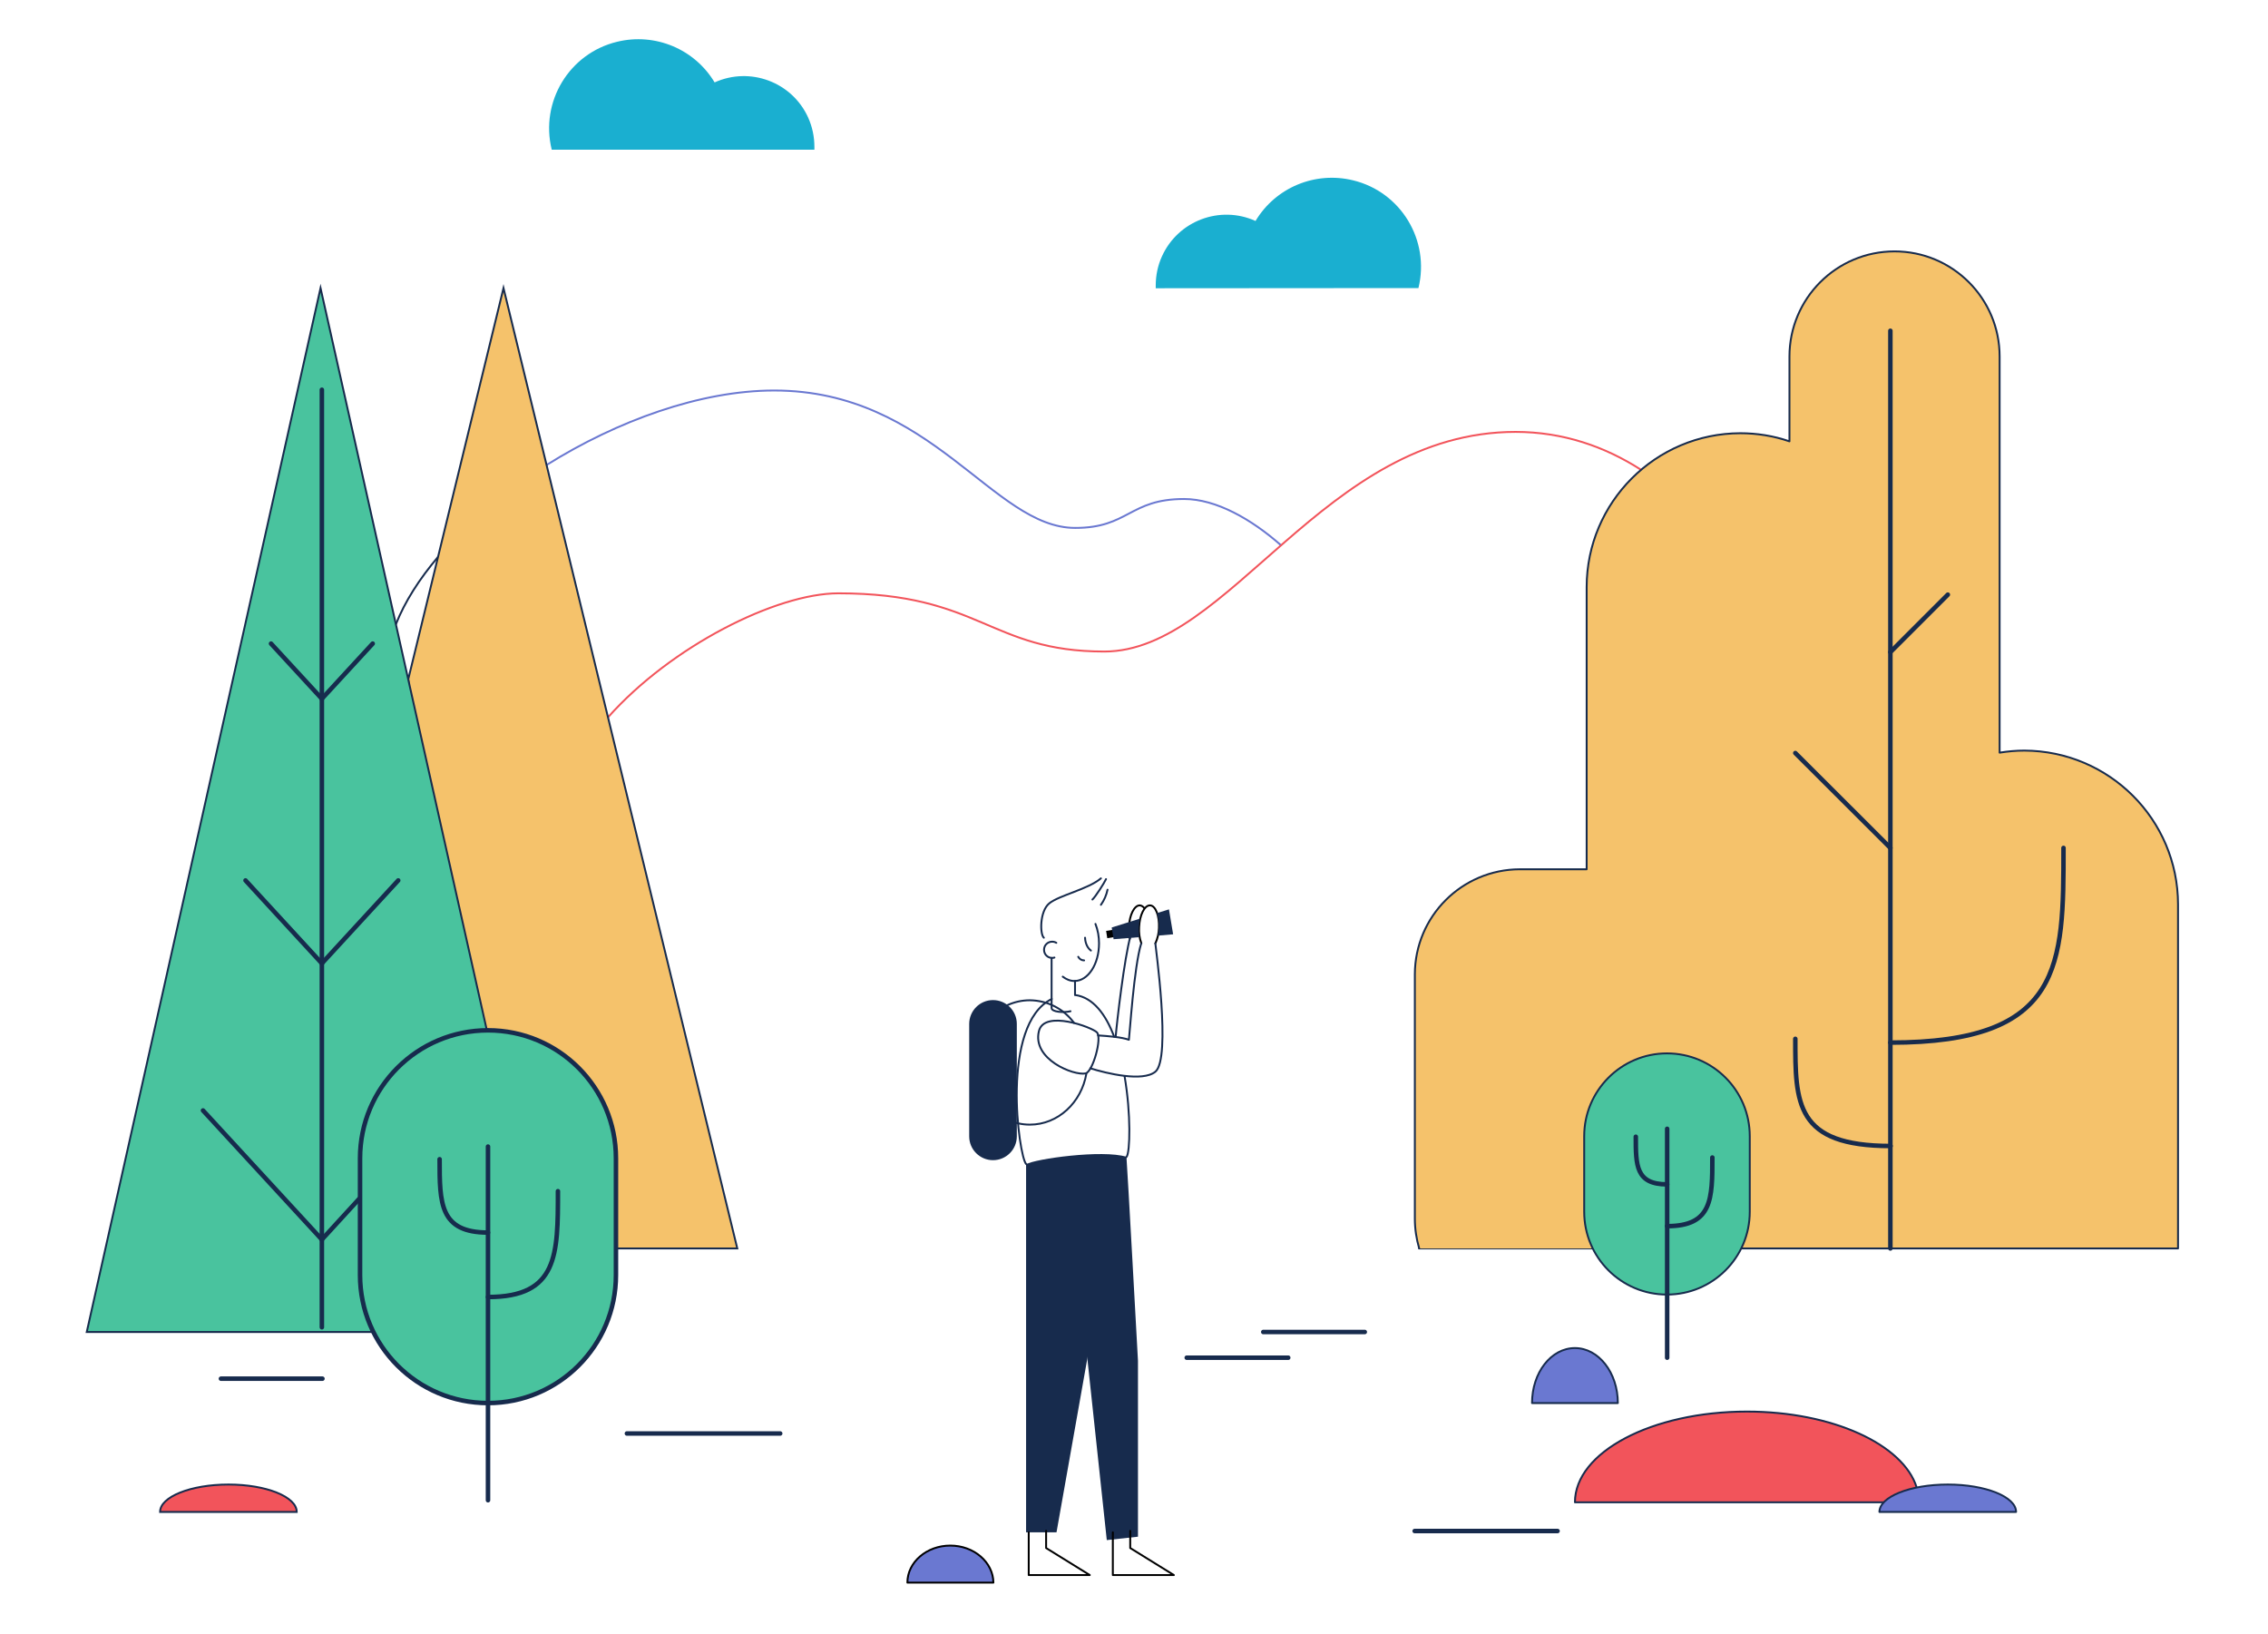
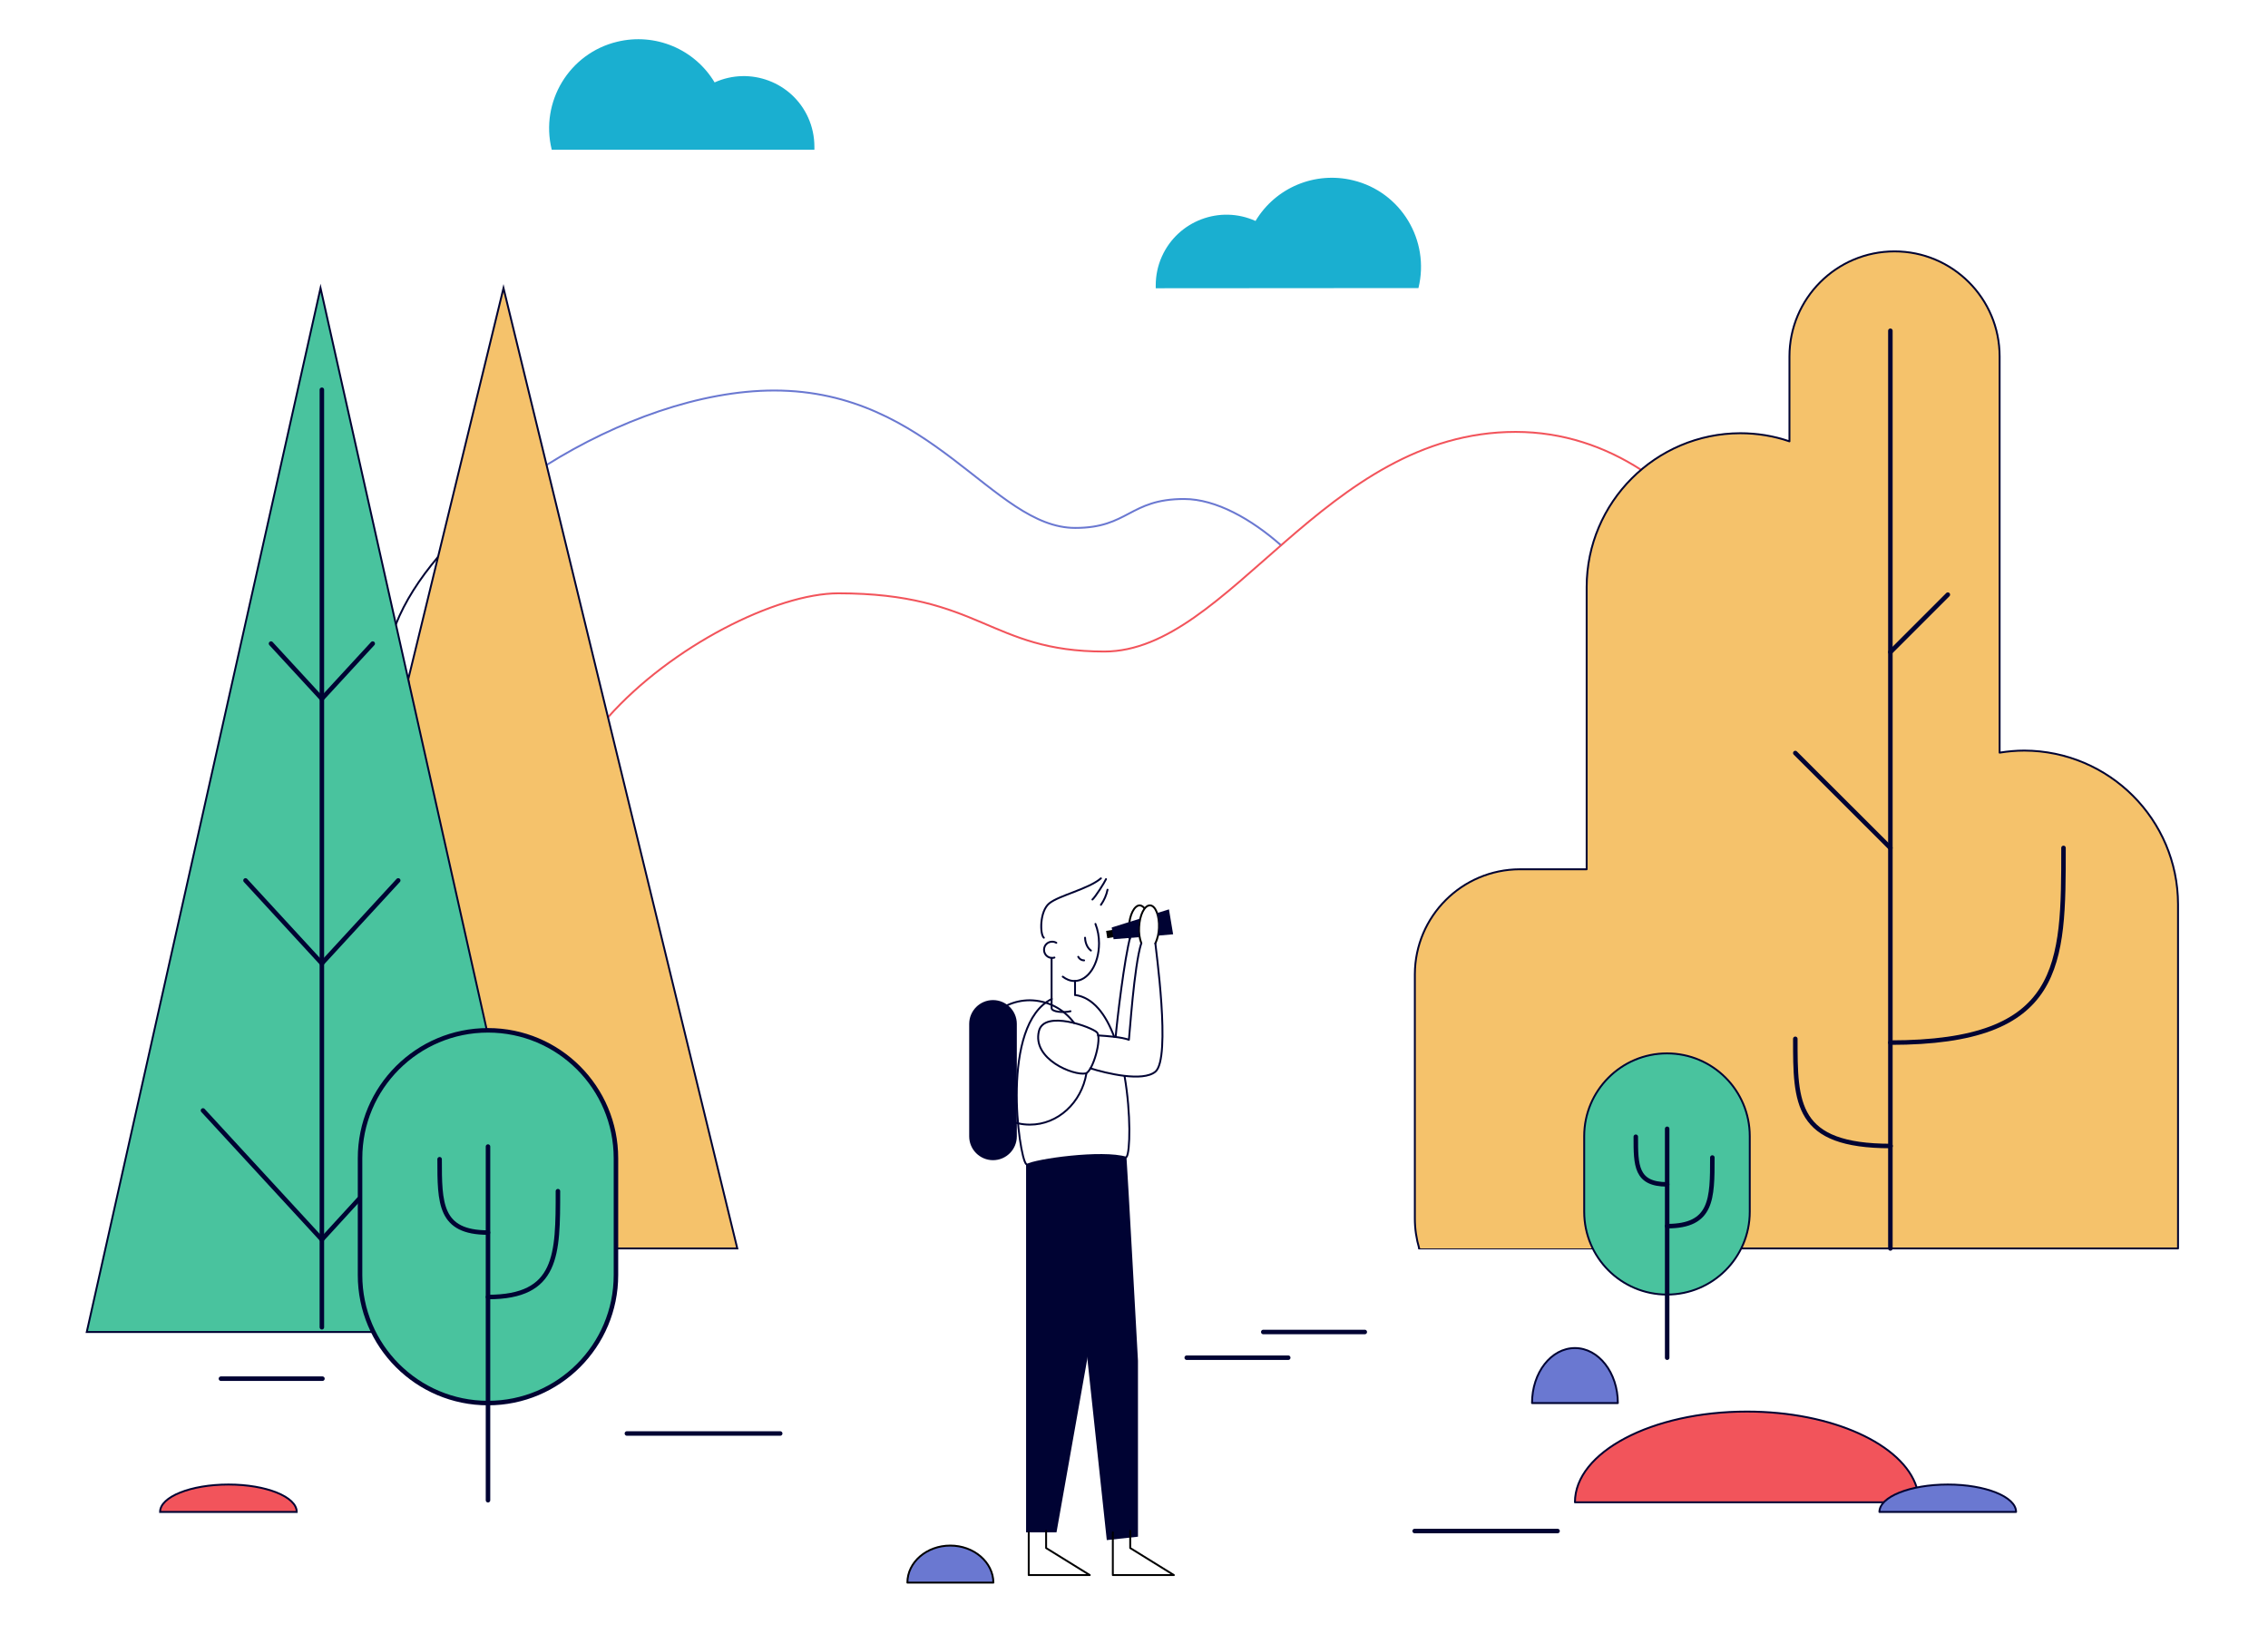
<svg xmlns="http://www.w3.org/2000/svg" version="1.1" id="Lineart" x="0px" y="0px" viewBox="0 0 1200 864" style="enable-background:new 0 0 1200 864;" xml:space="preserve">
  <style type="text/css">
- 	.st0{fill:none;stroke:#172B4D;stroke-linecap:round;stroke-linejoin:round;}
+ 	.st0{fill:none;stroke:#000333;stroke-linecap:round;stroke-linejoin:round;}
	.st1{fill:none;stroke:#6A78D1;stroke-linecap:round;stroke-linejoin:round;}
	.st2{fill:none;stroke:#F2545B;stroke-linecap:round;stroke-linejoin:round;}
	.st3{fill:none;stroke:#000000;stroke-linecap:round;stroke-linejoin:round;}
- 	.st4{fill:none;stroke:#172B4D;stroke-linecap:round;stroke-miterlimit:10;}
- 	.st5{fill:#172B4D;}
+ 	.st4{fill:none;stroke:#000333;stroke-linecap:round;stroke-miterlimit:10;}
+ 	.st5{fill:#000333;}
	.st6{fill:none;stroke:#000000;stroke-linecap:round;stroke-miterlimit:10;}
- 	.st7{fill:#F5C26B;stroke:#172B4D;stroke-linecap:round;stroke-miterlimit:10;}
- 	.st8{fill:#49C39E;stroke:#172B4D;stroke-linecap:round;stroke-miterlimit:10;}
- 	.st9{fill:none;stroke:#172B4D;stroke-width:2.39;stroke-linecap:round;stroke-linejoin:round;}
- 	.st10{fill:#49C39E;stroke:#172B4D;stroke-width:2.39;stroke-linecap:round;stroke-linejoin:round;}
- 	.st11{fill:#F5C26B;stroke:#172B4D;stroke-linecap:round;stroke-linejoin:round;}
+ 	.st7{fill:#F5C26B;stroke:#000333;stroke-linecap:round;stroke-miterlimit:10;}
+ 	.st8{fill:#49C39E;stroke:#000333;stroke-linecap:round;stroke-miterlimit:10;}
+ 	.st9{fill:none;stroke:#000333;stroke-width:2.39;stroke-linecap:round;stroke-linejoin:round;}
+ 	.st10{fill:#49C39E;stroke:#000333;stroke-width:2.39;stroke-linecap:round;stroke-linejoin:round;}
+ 	.st11{fill:#F5C26B;stroke:#000333;stroke-linecap:round;stroke-linejoin:round;}
	.st12{fill:#1AAFD0;}
- 	.st13{fill:#F2545B;stroke:#172B4D;stroke-linecap:round;stroke-linejoin:round;}
+ 	.st13{fill:#F2545B;stroke:#000333;stroke-linecap:round;stroke-linejoin:round;}
	.st14{fill:#6A78D1;stroke:#000000;stroke-linecap:round;stroke-linejoin:round;}
- 	.st15{fill:#6A78D1;stroke:#172B4D;stroke-linecap:round;stroke-linejoin:round;}
- 	.st16{fill:#F2545B;stroke:#172B4D;stroke-miterlimit:10;}
- 	.st17{fill:#49C39E;stroke:#172B4D;stroke-linecap:round;stroke-linejoin:round;}
+ 	.st15{fill:#6A78D1;stroke:#000333;stroke-linecap:round;stroke-linejoin:round;}
+ 	.st16{fill:#F2545B;stroke:#000333;stroke-miterlimit:10;}
+ 	.st17{fill:#49C39E;stroke:#000333;stroke-linecap:round;stroke-linejoin:round;}
</style>
  <path class="st0" d="M231.8,294.6c-9.9,11.7-17.6,23.7-22.3,35.6" />
  <path class="st1" d="M677.8,288.5c-15.6-13.8-34.4-24.5-51.3-24.5c-28.9,0-29.4,15.3-57.6,15.3c-43.5,0-75.7-72.7-159.3-72.7  c-38.9,0-83,16-120.4,39.4" />
  <path class="st2" d="M868.2,248.5c-19-12.2-41.2-20-66.3-20c-101.3,0-151.3,116.2-217.6,116.2c-60.8,0-65.5-30.8-140.7-30.8  c-32.7,0-88.4,27.9-121.9,65.6" />
  <path class="st3" d="M597.8,496.6c-0.4-2-0.6-4-0.5-6.1c0.3-6.5,2.9-11.6,5.8-11.5c1,0.1,1.8,0.7,2.4,1.5" />
  <path class="st4" d="M590.3,548.6c0.7-8.5,4.6-41.7,7.8-53.2" />
  <path class="st5" d="M542.9,615.8v194.9H559l18.5-104.3C577.5,706.4,580.1,650,542.9,615.8z" />
  <path class="st5" d="M596,612c0.5,5.6,6.1,107.9,6.1,107.9v93.1l-16.5,1.8l-10.6-99l-32-99.9C547.7,613.1,583.2,608.1,596,612z" />
  <path class="st4" d="M595,569.3c3.5,20.2,2.9,40.3,1.1,42.7c-3.8,4.9-49,8.2-53.2,3.8c-3.8-3.9-13.8-73.8,13.6-87.3" />
  <path class="st4" d="M568.8,526.4c9.6,1.3,16.3,10.3,20.7,22.1" />
  <path class="st6" d="M603.9,499.1c-1-2.7-1.4-5.7-1.2-8.6c0.3-6.5,2.9-11.6,5.8-11.5s5,5.5,4.7,12c-0.1,2.8-0.7,5.5-1.9,8.1" />
  <rect x="585.5" y="492.2" transform="matrix(0.9879 -0.1551 0.1551 0.9879 -69.508 97.0629)" width="3.9" height="3.9" />
  <path class="st0" d="M568.8,519v7.3" />
  <path class="st0" d="M566.4,535c-3.6,0.9-10,0.4-10-1.7v-26.5" />
  <path class="st4" d="M579.6,488.8c1.3,3.3,1.9,6.8,1.9,10.3c0,11-5.8,19.9-13,19.9c-2.3,0-4.4-0.9-6.2-2.3" />
  <path class="st0" d="M557.9,506.6c-0.4,0.1-0.8,0.2-1.2,0.2c-2.4,0-4.3-1.9-4.3-4.3c0-2.4,1.9-4.3,4.3-4.3c0.8,0,1.5,0.2,2.2,0.6" />
  <path class="st5" d="M525.4,529.1L525.4,529.1c6.9,0,12.6,5.6,12.6,12.6v59.5c0,6.9-5.6,12.6-12.6,12.6l0,0  c-6.9,0-12.6-5.6-12.6-12.6v-59.5C512.8,534.8,518.4,529.1,525.4,529.1z" />
  <path class="st4" d="M574.8,568c-2.6,15.3-15,27-29.9,27c-16.8,0-30.4-14.7-30.4-32.9s13.6-32.9,30.4-32.9c9.3,0.1,17.9,4.5,23.4,12  " />
  <path class="st0" d="M581,547.8c4.9,0.3,12.6,0.9,16.3,2.3c0.4-2.5,2.7-38.8,6.5-50.9" />
  <path class="st0" d="M611.3,499.1c0,1.4,8.5,60.9,0,67.9c-6.7,5.5-25.8,0.9-34.4-1.8" />
  <path class="st4" d="M549.7,545.5c2.8-11.5,28.4-1.9,30.7,0.7c2.8,3.1-2.2,20.8-6,21.7C568.1,569.2,546,560.4,549.7,545.5z" />
  <polygon class="st7" points="325.9,660.5 390.1,660.5 266.4,152.4 216,359.4 245.4,660.5 " />
  <g>
    <polyline class="st8" points="257.6,545.1 169.6,152.4 45.9,704.7 197.6,704.7  " />
    <line class="st9" x1="170.3" y1="702.2" x2="170.3" y2="206.2" />
    <line class="st9" x1="170.3" y1="369.7" x2="197.2" y2="340.5" />
    <line class="st9" x1="170.3" y1="509.7" x2="210.7" y2="465.8" />
    <line class="st9" x1="170.3" y1="655.8" x2="190" y2="634.3" />
    <line class="st9" x1="170.3" y1="369.7" x2="143.4" y2="340.5" />
    <line class="st9" x1="170.3" y1="509.7" x2="129.9" y2="465.8" />
    <line class="st9" x1="170.3" y1="655.8" x2="107.4" y2="587.5" />
  </g>
  <path class="st10" d="M258.2,545.1L258.2,545.1c37.4,0,67.7,30.3,67.7,67.7v61.8c0,37.4-30.3,67.7-67.7,67.7h0  c-37.4,0-67.7-30.3-67.7-67.7v-61.8C190.5,575.4,220.8,545.1,258.2,545.1z" />
  <line class="st9" x1="258.2" y1="793.7" x2="258.2" y2="606.6" />
  <path class="st9" d="M258.2,686.2c37,0,37-22.3,37-56" />
  <path class="st9" d="M258.2,652.1c-25.6,0-25.6-15.5-25.6-38.8" />
  <path class="st0" d="M750.9,660.5h91.9" />
  <path class="st11" d="M921.4,660.5h231V478.4c-0.1-44.8-36.4-81.1-81.3-81.3l0,0c-4.4,0-8.7,0.4-13.1,1.1V188.6  c0-30.7-24.9-55.6-55.6-55.6l0,0c-30.7,0-55.6,24.9-55.6,55.6v0v44.9c-8.4-2.9-17.2-4.3-26-4.3l0,0c-44.8,0.1-81.2,36.5-81.3,81.3  v149.4h-35.4c-30.6,0.1-55.4,24.9-55.5,55.5v129.3c0,5.4,0.8,10.7,2.3,15.8" />
  <path class="st9" d="M1000.2,551.6c91.6,0,91.6-41,91.6-103" />
  <path class="st9" d="M1000.3,606.3c-50.4,0-50.4-22.6-50.4-56.7" />
  <line class="st9" x1="1000.2" y1="660.5" x2="1000.2" y2="175" />
  <line class="st9" x1="1000.2" y1="448.6" x2="949.9" y2="398.4" />
  <line class="st9" x1="1000.2" y1="345" x2="1030.6" y2="314.6" />
  <path class="st12" d="M750.5,152.4c6.2-25.3-9.3-50.9-34.6-57c-20.1-4.9-41,3.8-51.6,21.5c-18.8-8.5-41-0.1-49.5,18.7  c-2.2,4.8-3.3,10.1-3.3,15.4c0,0.5,0,1,0,1.5L750.5,152.4z" />
  <path class="st12" d="M291.9,79.1c-6.2-25.3,9.3-50.9,34.6-57c20.1-4.9,41,3.8,51.6,21.5c18.8-8.5,41-0.2,49.5,18.6  c2.2,4.9,3.3,10.1,3.3,15.5c0,0.5,0,1,0,1.5H291.9z" />
  <path class="st13" d="M1014.1,786.9c-7.1-22.7-44.6-40.1-89.8-40.1c-50.3,0-91,21.5-91,48h163.3" />
  <path class="st14" d="M502.8,817.7c-12.5,0-22.7,8.8-22.7,19.6h45.5C525.5,826.5,515.3,817.7,502.8,817.7z" />
  <path class="st15" d="M833.3,713.2c-12.6,0-22.7,13-22.7,29.1H856C856,726.2,845.8,713.2,833.3,713.2z" />
  <path class="st16" d="M120.9,785.4c-20,0-36.2,6.5-36.2,14.5H157C157,791.9,140.8,785.4,120.9,785.4z" />
  <path class="st15" d="M1030.6,785.4c-20,0-36.2,6.5-36.2,14.5h72.3C1066.7,791.9,1050.5,785.4,1030.6,785.4z" />
  <path class="st17" d="M882,557.3L882,557.3c24.2,0,43.8,19.6,43.8,43.8v40c0,24.2-19.6,43.8-43.8,43.8h0  c-24.2,0-43.8-19.6-43.8-43.8v-40C838.2,577,857.8,557.3,882,557.3z" />
  <line class="st9" x1="882.1" y1="718.3" x2="882.1" y2="597.2" />
  <path class="st9" d="M882.1,648.7c23.9,0,23.9-14.4,23.9-36.3" />
  <path class="st9" d="M882.1,626.6c-16.6,0-16.6-10-16.6-25.2" />
  <line class="st9" x1="331.7" y1="758.4" x2="412.8" y2="758.4" />
  <line class="st9" x1="668.4" y1="704.7" x2="722.1" y2="704.7" />
  <line class="st9" x1="627.9" y1="718.3" x2="681.6" y2="718.3" />
  <line class="st9" x1="116.9" y1="729.4" x2="170.6" y2="729.4" />
  <line class="st9" x1="748.5" y1="810" x2="824.1" y2="810" />
  <path class="st4" d="M552.3,496.1c-2.1-1.7-2.3-14,2.9-18.2s20.6-7.5,27.3-13.2" />
  <path class="st4" d="M578,475.9c1.5-1.3,6.3-8.8,7.2-10.8" />
  <path class="st4" d="M582.5,478.7c1.7-2.4,2.9-5.1,3.5-8" />
  <path class="st5" d="M613.1,491c-0.1,1.3-0.2,2.7-0.5,4l8.1-0.7l-2.2-13.2l-6.4,2C612.9,485.7,613.3,488.4,613.1,491z" />
  <path class="st5" d="M602.6,490.5c0.1-1.5,0.3-3,0.6-4.5l-15,4.7l1,6.2l13.7-1.1C602.6,494.1,602.5,492.3,602.6,490.5z" />
  <polyline class="st3" points="544.3,810.7 544.3,833.3 576.6,833.3 553.5,819 553.5,809.9 " />
  <polyline class="st3" points="588.8,810.7 588.8,833.3 621.1,833.3 598,819 598,809.9 " />
  <path class="st4" d="M574.1,496.1c0,1.2,0.5,4.9,3.1,6.8" />
  <path class="st4" d="M570.5,506.2c0.6,1.2,1.8,1.9,3.1,1.9" />
</svg>
